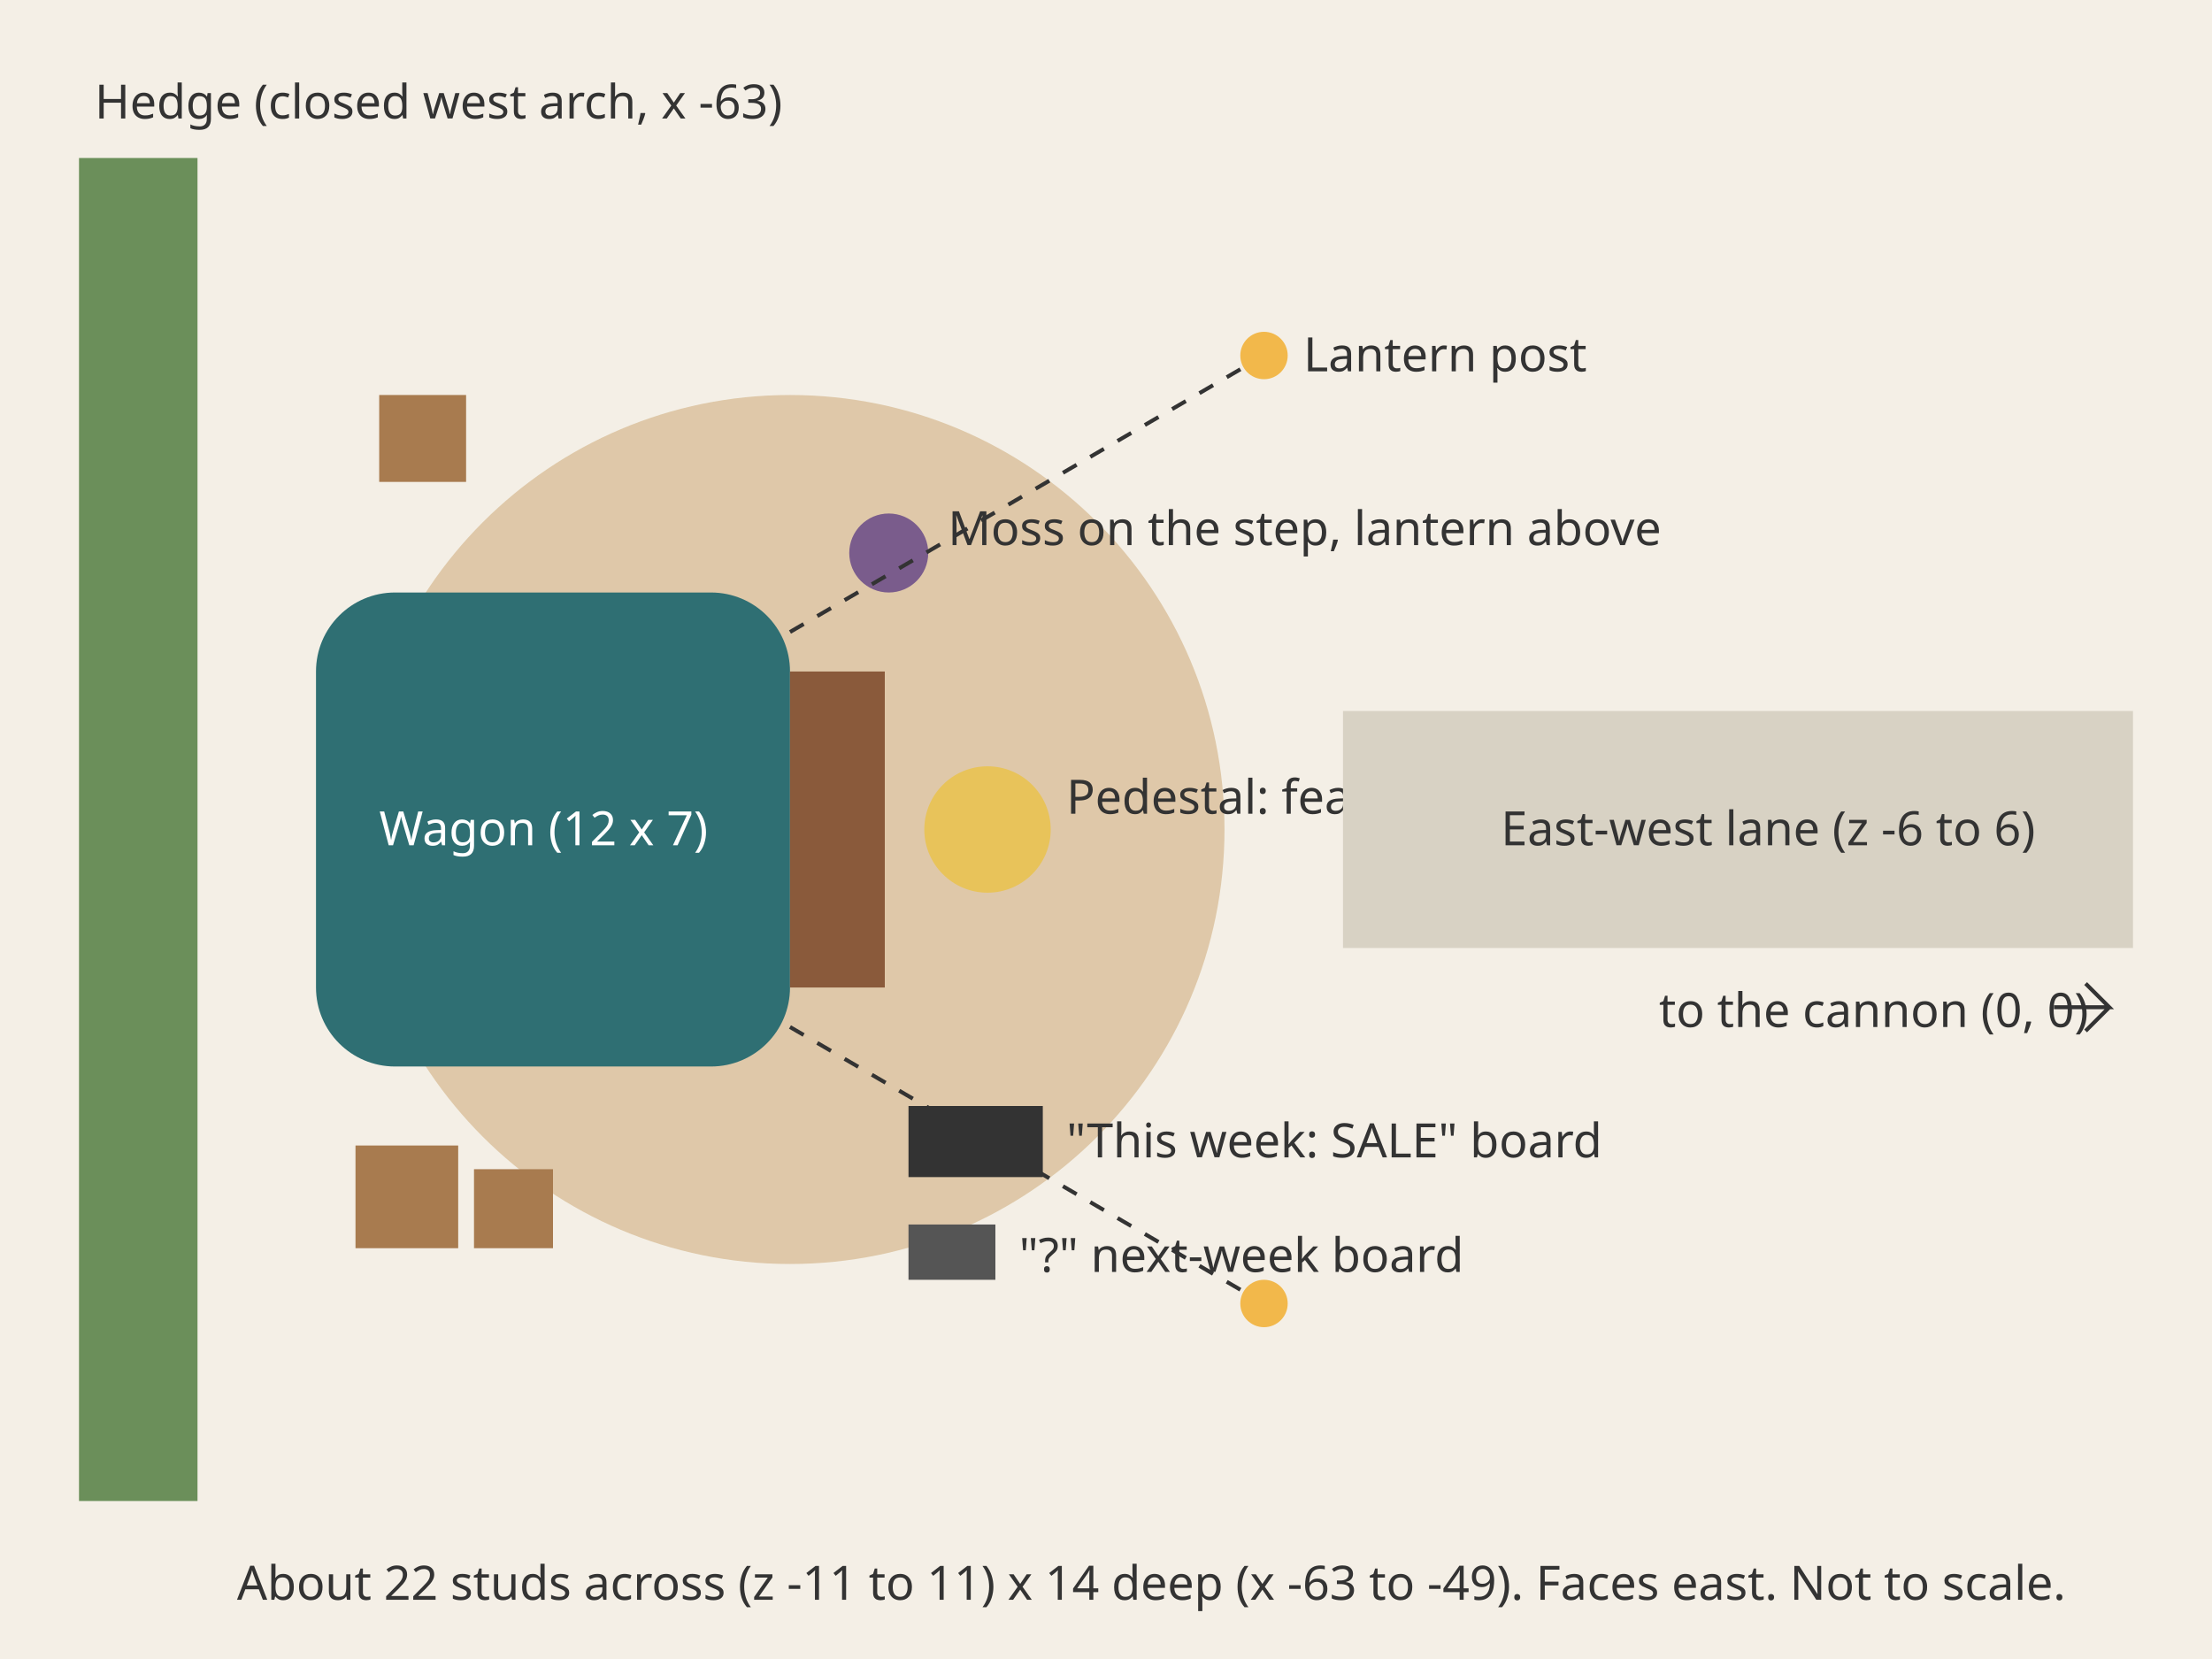
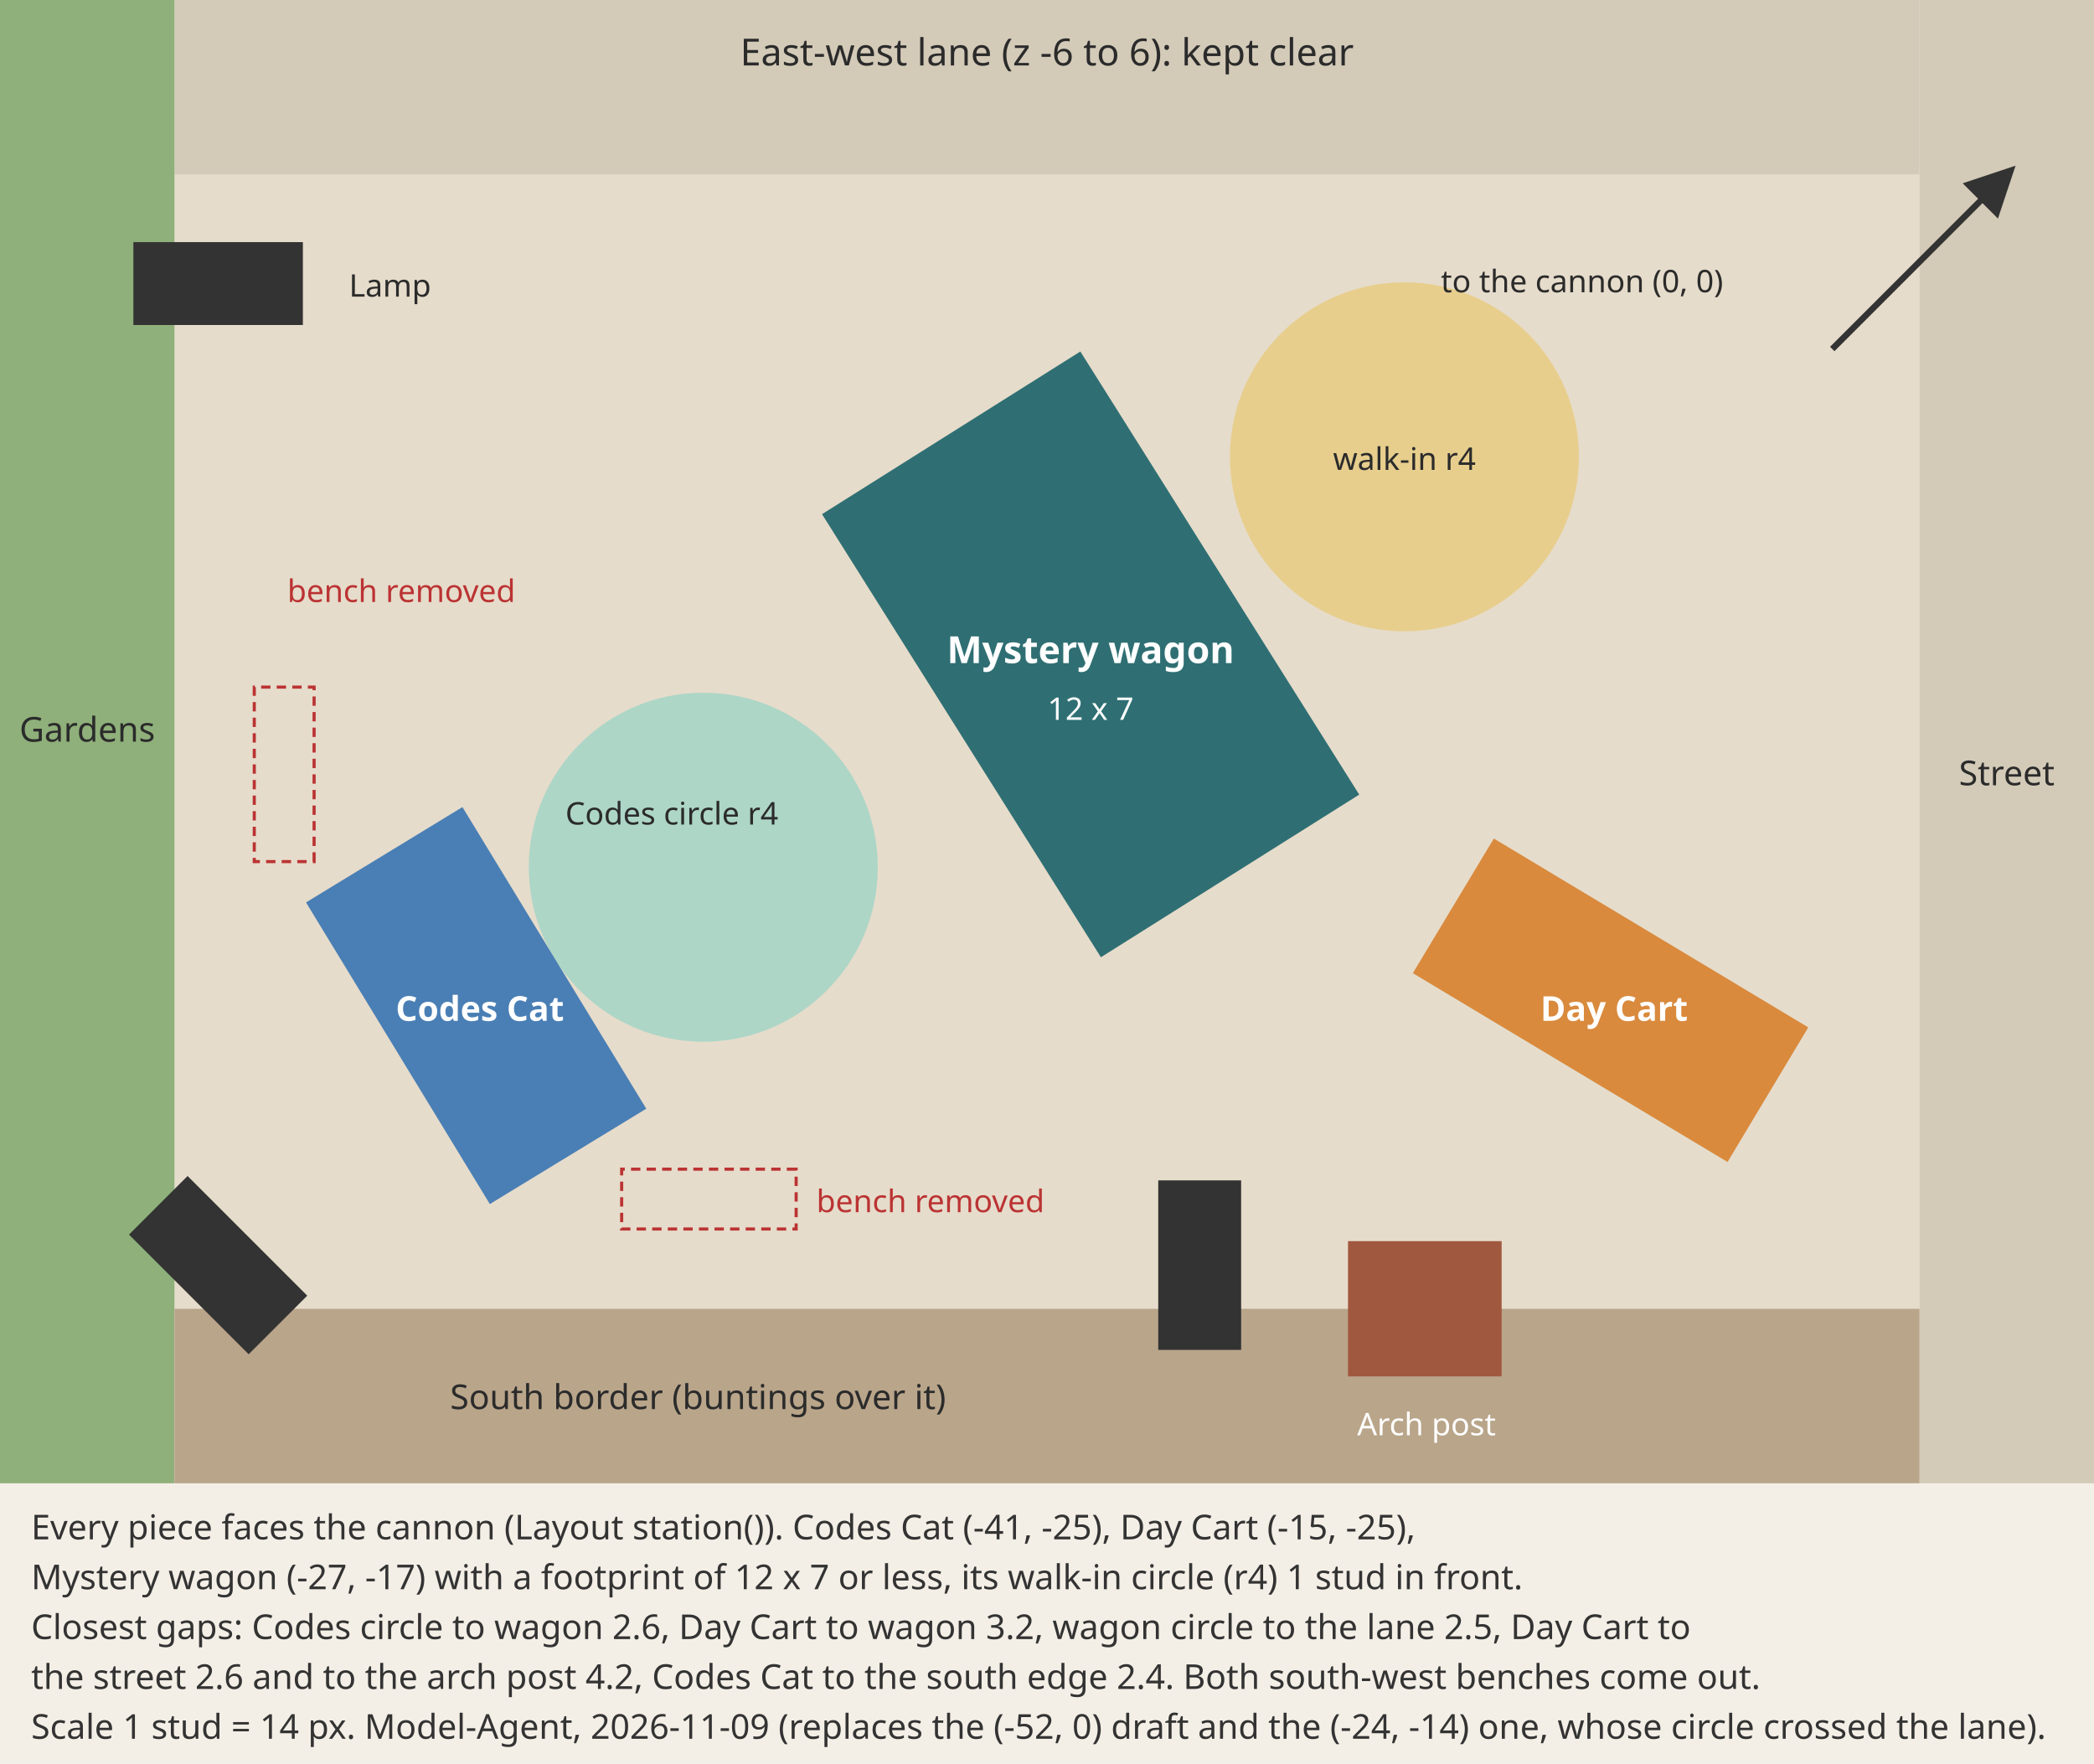
- <svg xmlns="http://www.w3.org/2000/svg" viewBox="0 0 560 420" font-family="sans-serif" font-size="12">
-   <rect width="560" height="420" fill="#f4efe6" />
-   <rect x="20" y="40" width="30" height="340" fill="#6b8f5a" />
-   <text x="24" y="30" fill="#333">Hedge (closed west arch, x -63)</text>
-   <circle cx="200" cy="210" r="110" fill="#c9a26b" opacity="0.5" />
-   <rect x="80" y="150" width="120" height="120" rx="20" fill="#2f6f73" />
-   <text x="96" y="214" fill="#fff">Wagon (12 x 7)</text>
-   <rect x="200" y="170" width="24" height="80" fill="#8a5a3b" />
-   <circle cx="250" cy="210" r="16" fill="#e8c35a" />
-   <text x="270" y="206" fill="#333">Pedestal: featured item turns</text>
-   <circle cx="225" cy="140" r="10" fill="#7a5c8c" />
-   <text x="240" y="138" fill="#333">Moss on the step, lantern above</text>
-   <rect x="230" y="280" width="34" height="18" fill="#333" />
-   <text x="270" y="293" fill="#333">"This week: SALE" board</text>
-   <rect x="230" y="310" width="22" height="14" fill="#555" />
-   <text x="258" y="322" fill="#333">"?" next-week board</text>
-   <rect x="90" y="290" width="26" height="26" fill="#a87b4f" />
-   <rect x="120" y="296" width="20" height="20" fill="#a87b4f" />
-   <rect x="96" y="100" width="22" height="22" fill="#a87b4f" />
-   <line x1="200" y1="160" x2="320" y2="90" stroke="#333" stroke-dasharray="4 4" />
-   <line x1="200" y1="260" x2="320" y2="330" stroke="#333" stroke-dasharray="4 4" />
-   <circle cx="320" cy="90" r="6" fill="#f2b84b" />
-   <circle cx="320" cy="330" r="6" fill="#f2b84b" />
-   <text x="330" y="94" fill="#333">Lantern post</text>
-   <rect x="340" y="180" width="200" height="60" fill="#d8d2c4" />
-   <text x="380" y="214" fill="#333">East-west lane (z -6 to 6)</text>
-   <text x="420" y="260" fill="#333">to the cannon (0, 0)</text>
-   <path d="M520 255 l14 0 l-6 -6 m6 6 l-6 6" stroke="#333" fill="none" />
-   <text x="60" y="405" fill="#333">About 22 studs across (z -11 to 11) x 14 deep (x -63 to -49). Faces east. Not to scale.</text>
+ <svg xmlns="http://www.w3.org/2000/svg" viewBox="0 0 672 566" font-family="sans-serif" font-size="12">
+   <rect width="672" height="566" fill="#f4efe6" />
+   <defs>
+     <marker id="m" markerWidth="8" markerHeight="8" refX="6" refY="4" orient="auto">
+       <path d="M0 0 L8 4 L0 8 z" fill="#333" />
+     </marker>
+   </defs>
+   <polygon points="56.0,420.0 616.0,420.0 616.0,56.0 56.0,56.0" fill="#e6dccb" />
+   <polygon points="56.0,56.0 616.0,56.0 616.0,-112.0 56.0,-112.0" fill="#d3cab8" />
+   <text x="336.0" y="21.0" text-anchor="middle" font-size="12" fill="#2b2b2b" font-weight="normal">East-west lane (z -6 to 6): kept clear</text>
+   <polygon points="616.0,476.0 672.0,476.0 672.0,0.0 616.0,0.0" fill="#d3cab8" />
+   <text x="644.0" y="252.0" text-anchor="middle" font-size="11" fill="#2b2b2b" font-weight="normal">Street</text>
+   <polygon points="0.0,476.0 56.0,476.0 56.0,0.0 0.0,0.0" fill="#8fb07a" />
+   <text x="28.0" y="238.0" text-anchor="middle" font-size="11" fill="#2b2b2b" font-weight="normal">Gardens</text>
+   <polygon points="56.0,476.0 616.0,476.0 616.0,420.0 56.0,420.0" fill="#b9a58a" />
+   <text x="224.0" y="452.2" text-anchor="middle" font-size="11" fill="#2b2b2b" font-weight="normal">South border (buntings over it)</text>
+   <polygon points="432.6,441.7 481.9,441.7 481.9,398.3 432.6,398.3" fill="#a0583f" />
+   <text x="457.8" y="460.6" text-anchor="middle" font-size="10" fill="#fff" font-weight="normal">Arch post</text>
+   <polygon points="41.4,396.2 79.8,434.6 98.6,415.8 60.2,377.4" fill="#333" />
+   <polygon points="371.7,378.8 371.7,433.2 398.3,433.2 398.3,378.8" fill="#333" />
+   <polygon points="42.8,104.3 97.2,104.3 97.2,77.7 42.8,77.7" fill="#333" />
+   <text x="112.0" y="95.2" text-anchor="start" font-size="10" fill="#2b2b2b" font-weight="normal">Lamp</text>
+   <polygon points="255.5,375.2 199.5,375.2 199.5,394.4 255.5,394.4" fill="none" stroke="#b33" stroke-dasharray="3 2" />
+   <polygon points="100.8,276.5 100.8,220.5 81.6,220.5 81.6,276.5" fill="none" stroke="#b33" stroke-dasharray="3 2" />
+   <text x="262" y="389" text-anchor="start" font-size="10" fill="#b33" font-weight="normal">bench removed</text>
+   <text x="128.8" y="193.2" text-anchor="middle" font-size="10" fill="#b33" font-weight="normal">bench removed</text>
+   <circle cx="225.7" cy="278.3" r="56.0" fill="#7ed1c2" opacity="0.55" />
+   <polygon points="207.4,355.8 148.4,259.0 98.2,289.6 157.2,386.4" fill="#4a7fb5" />
+   <text x="154.0" y="327.6" text-anchor="middle" font-size="11" fill="#fff" font-weight="bold">Codes Cat</text>
+   <text x="215.6" y="264.6" text-anchor="middle" font-size="10" fill="#2b2b2b" font-weight="normal">Codes circle r4</text>
+   <polygon points="580.3,329.7 479.4,269.1 453.4,312.3 554.4,372.9" fill="#d98a3d" />
+   <text x="518.0" y="327.6" text-anchor="middle" font-size="11" fill="#fff" font-weight="bold">Day Cart</text>
+   <circle cx="450.7" cy="146.6" r="56.0" fill="#e8c35a" opacity="0.55" />
+   <polygon points="436.2,255.0 346.7,112.8 263.8,165.0 353.3,307.2" fill="#2f6f73" />
+   <text x="350.0" y="212.8" text-anchor="middle" font-size="12" fill="#fff" font-weight="bold">Mystery wagon</text>
+   <text x="350.0" y="231.0" text-anchor="middle" font-size="10" fill="#fff" font-weight="normal">12 x 7</text>
+   <text x="450.7" y="150.8" text-anchor="middle" font-size="10" fill="#2b2b2b" font-weight="normal">walk-in r4</text>
+   <path d="M588.0 112.0 L644.0 56.0" stroke="#333" stroke-width="2" marker-end="url(#m)" />
+   <text x="553.0" y="93.8" text-anchor="end" font-size="10" fill="#2b2b2b" font-weight="normal">to the cannon (0, 0)</text>
+   <text x="10" y="494" font-size="11" fill="#333">Every piece faces the cannon (Layout station()). Codes Cat (-41, -25), Day Cart (-15, -25),</text>
+   <text x="10" y="510" font-size="11" fill="#333">Mystery wagon (-27, -17) with a footprint of 12 x 7 or less, its walk-in circle (r4) 1 stud in front.</text>
+   <text x="10" y="526" font-size="11" fill="#333">Closest gaps: Codes circle to wagon 2.6, Day Cart to wagon 3.2, wagon circle to the lane 2.5, Day Cart to</text>
+   <text x="10" y="542" font-size="11" fill="#333">the street 2.6 and to the arch post 4.2, Codes Cat to the south edge 2.4. Both south-west benches come out.</text>
+   <text x="10" y="558" font-size="11" fill="#333">Scale 1 stud = 14 px. Model-Agent, 2026-11-09 (replaces the (-52, 0) draft and the (-24, -14) one, whose circle crossed the lane).</text>
</svg>
